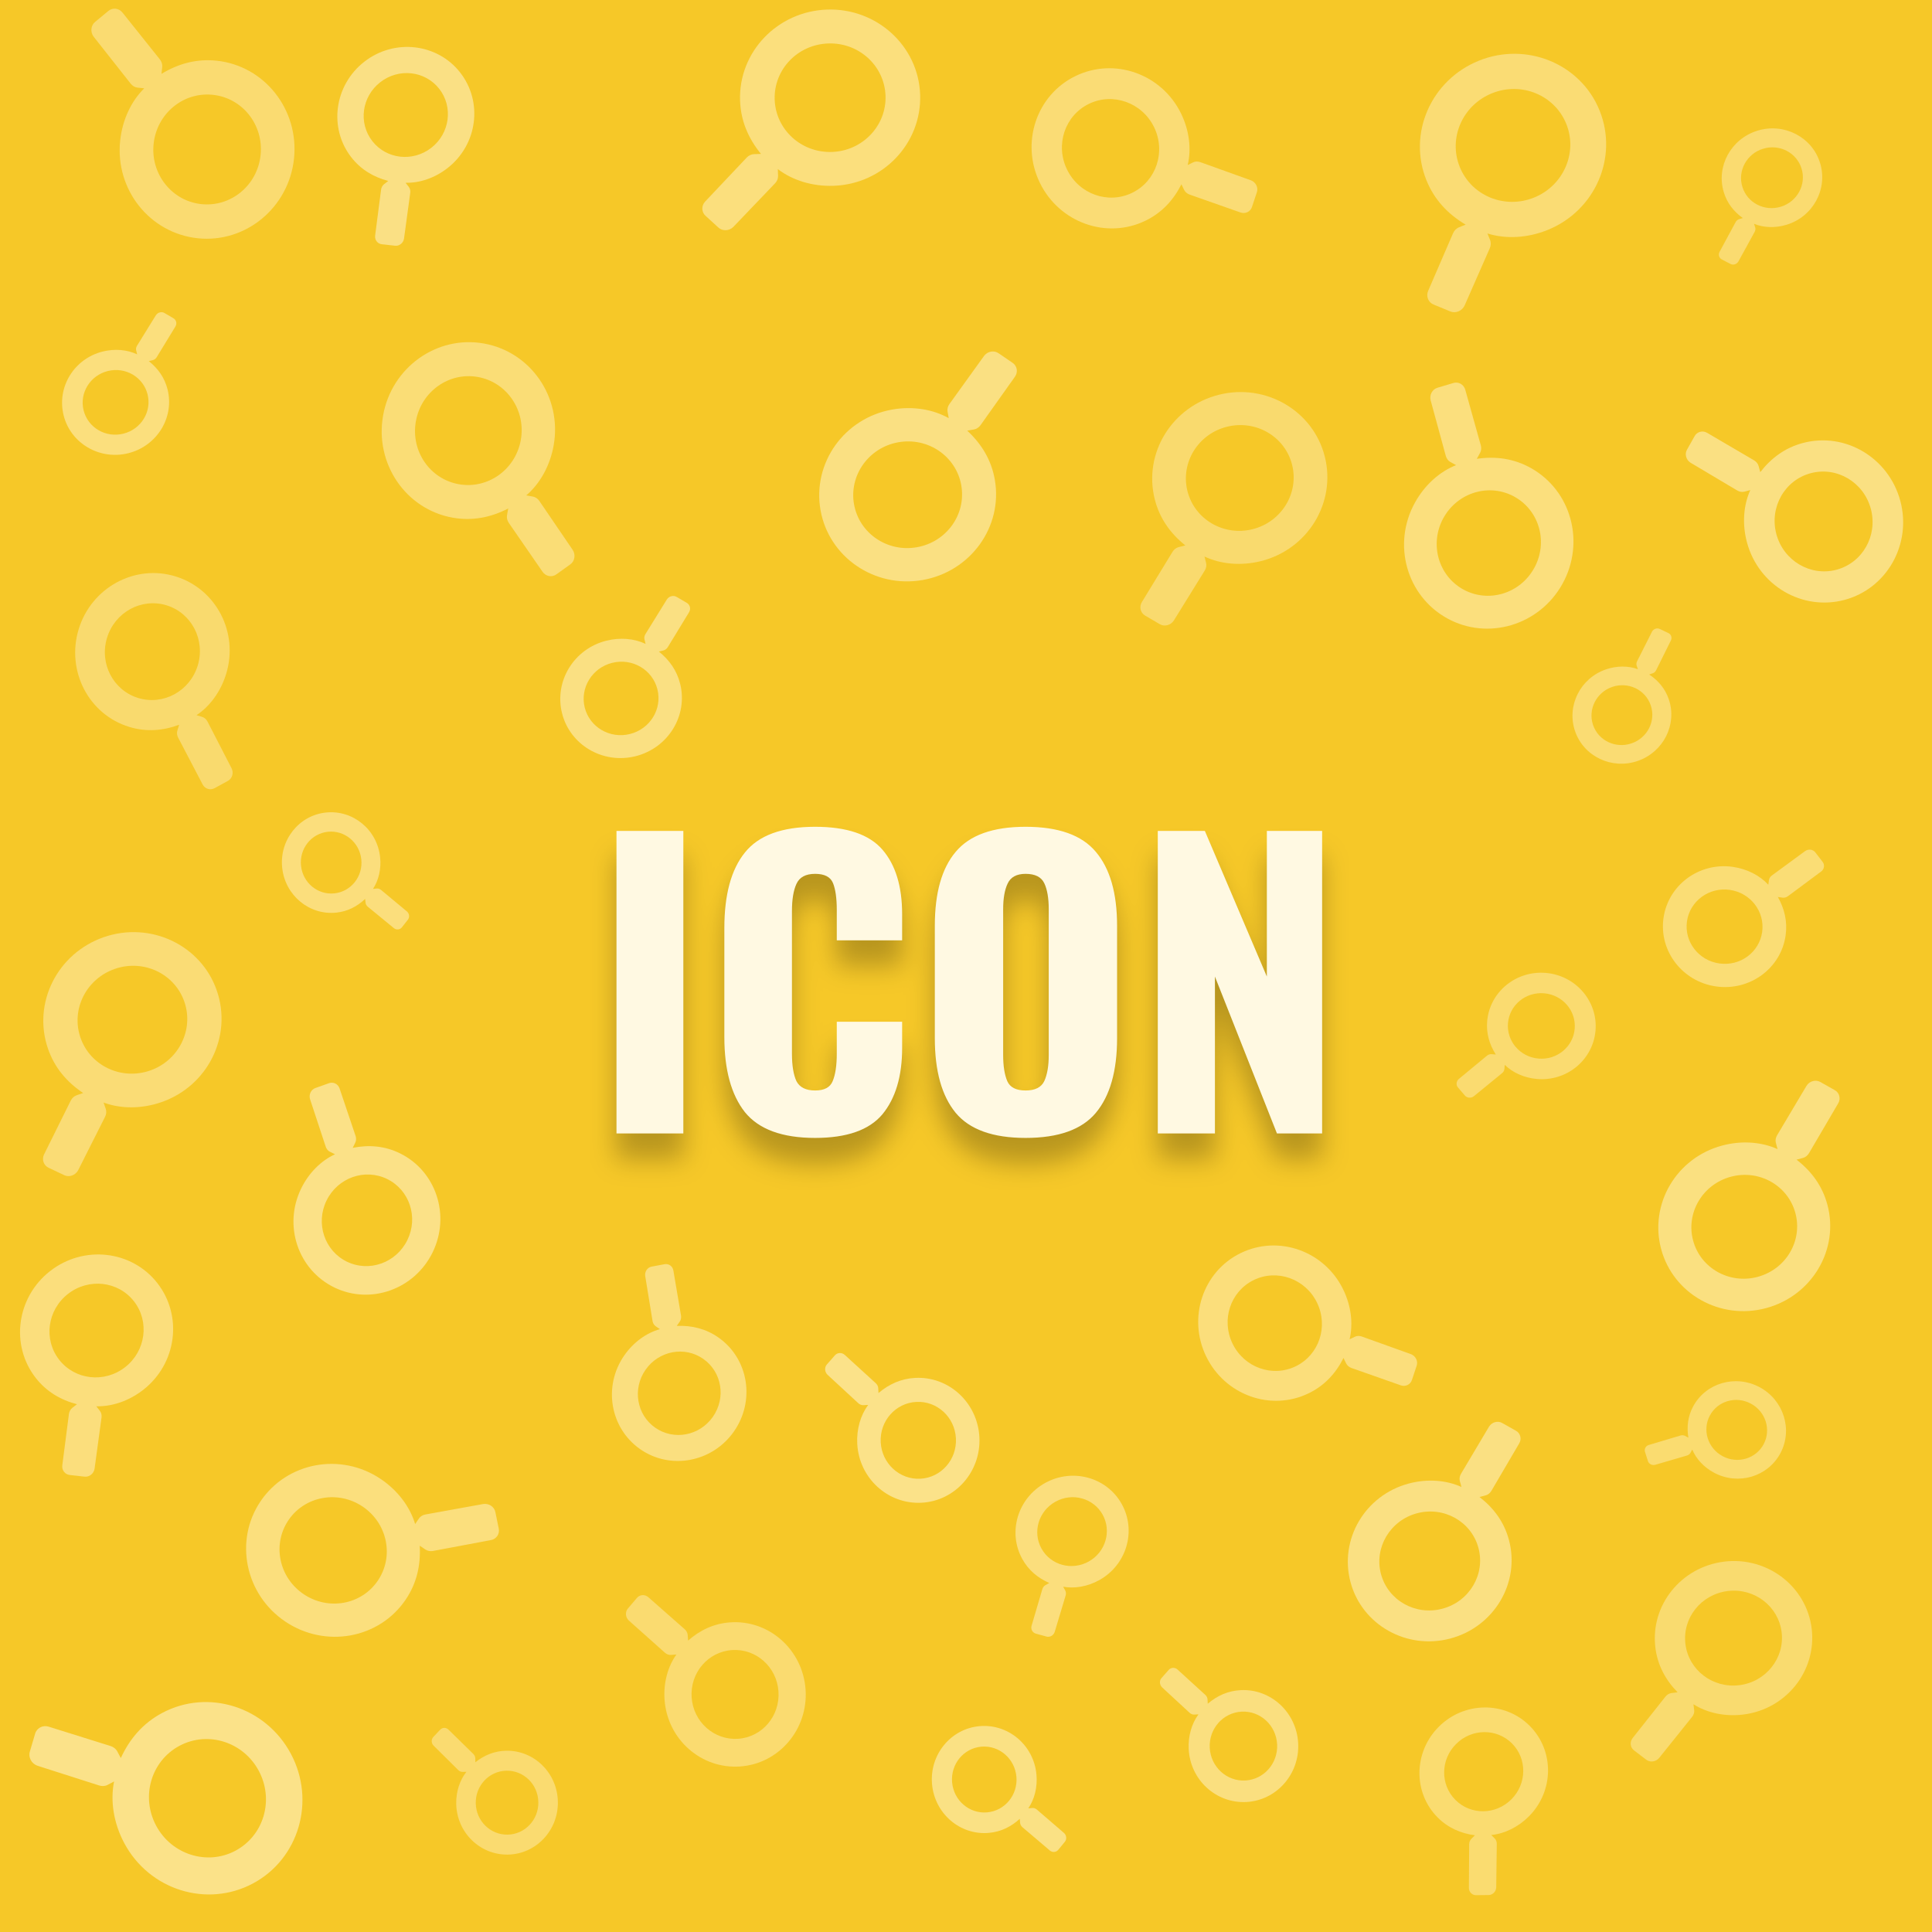
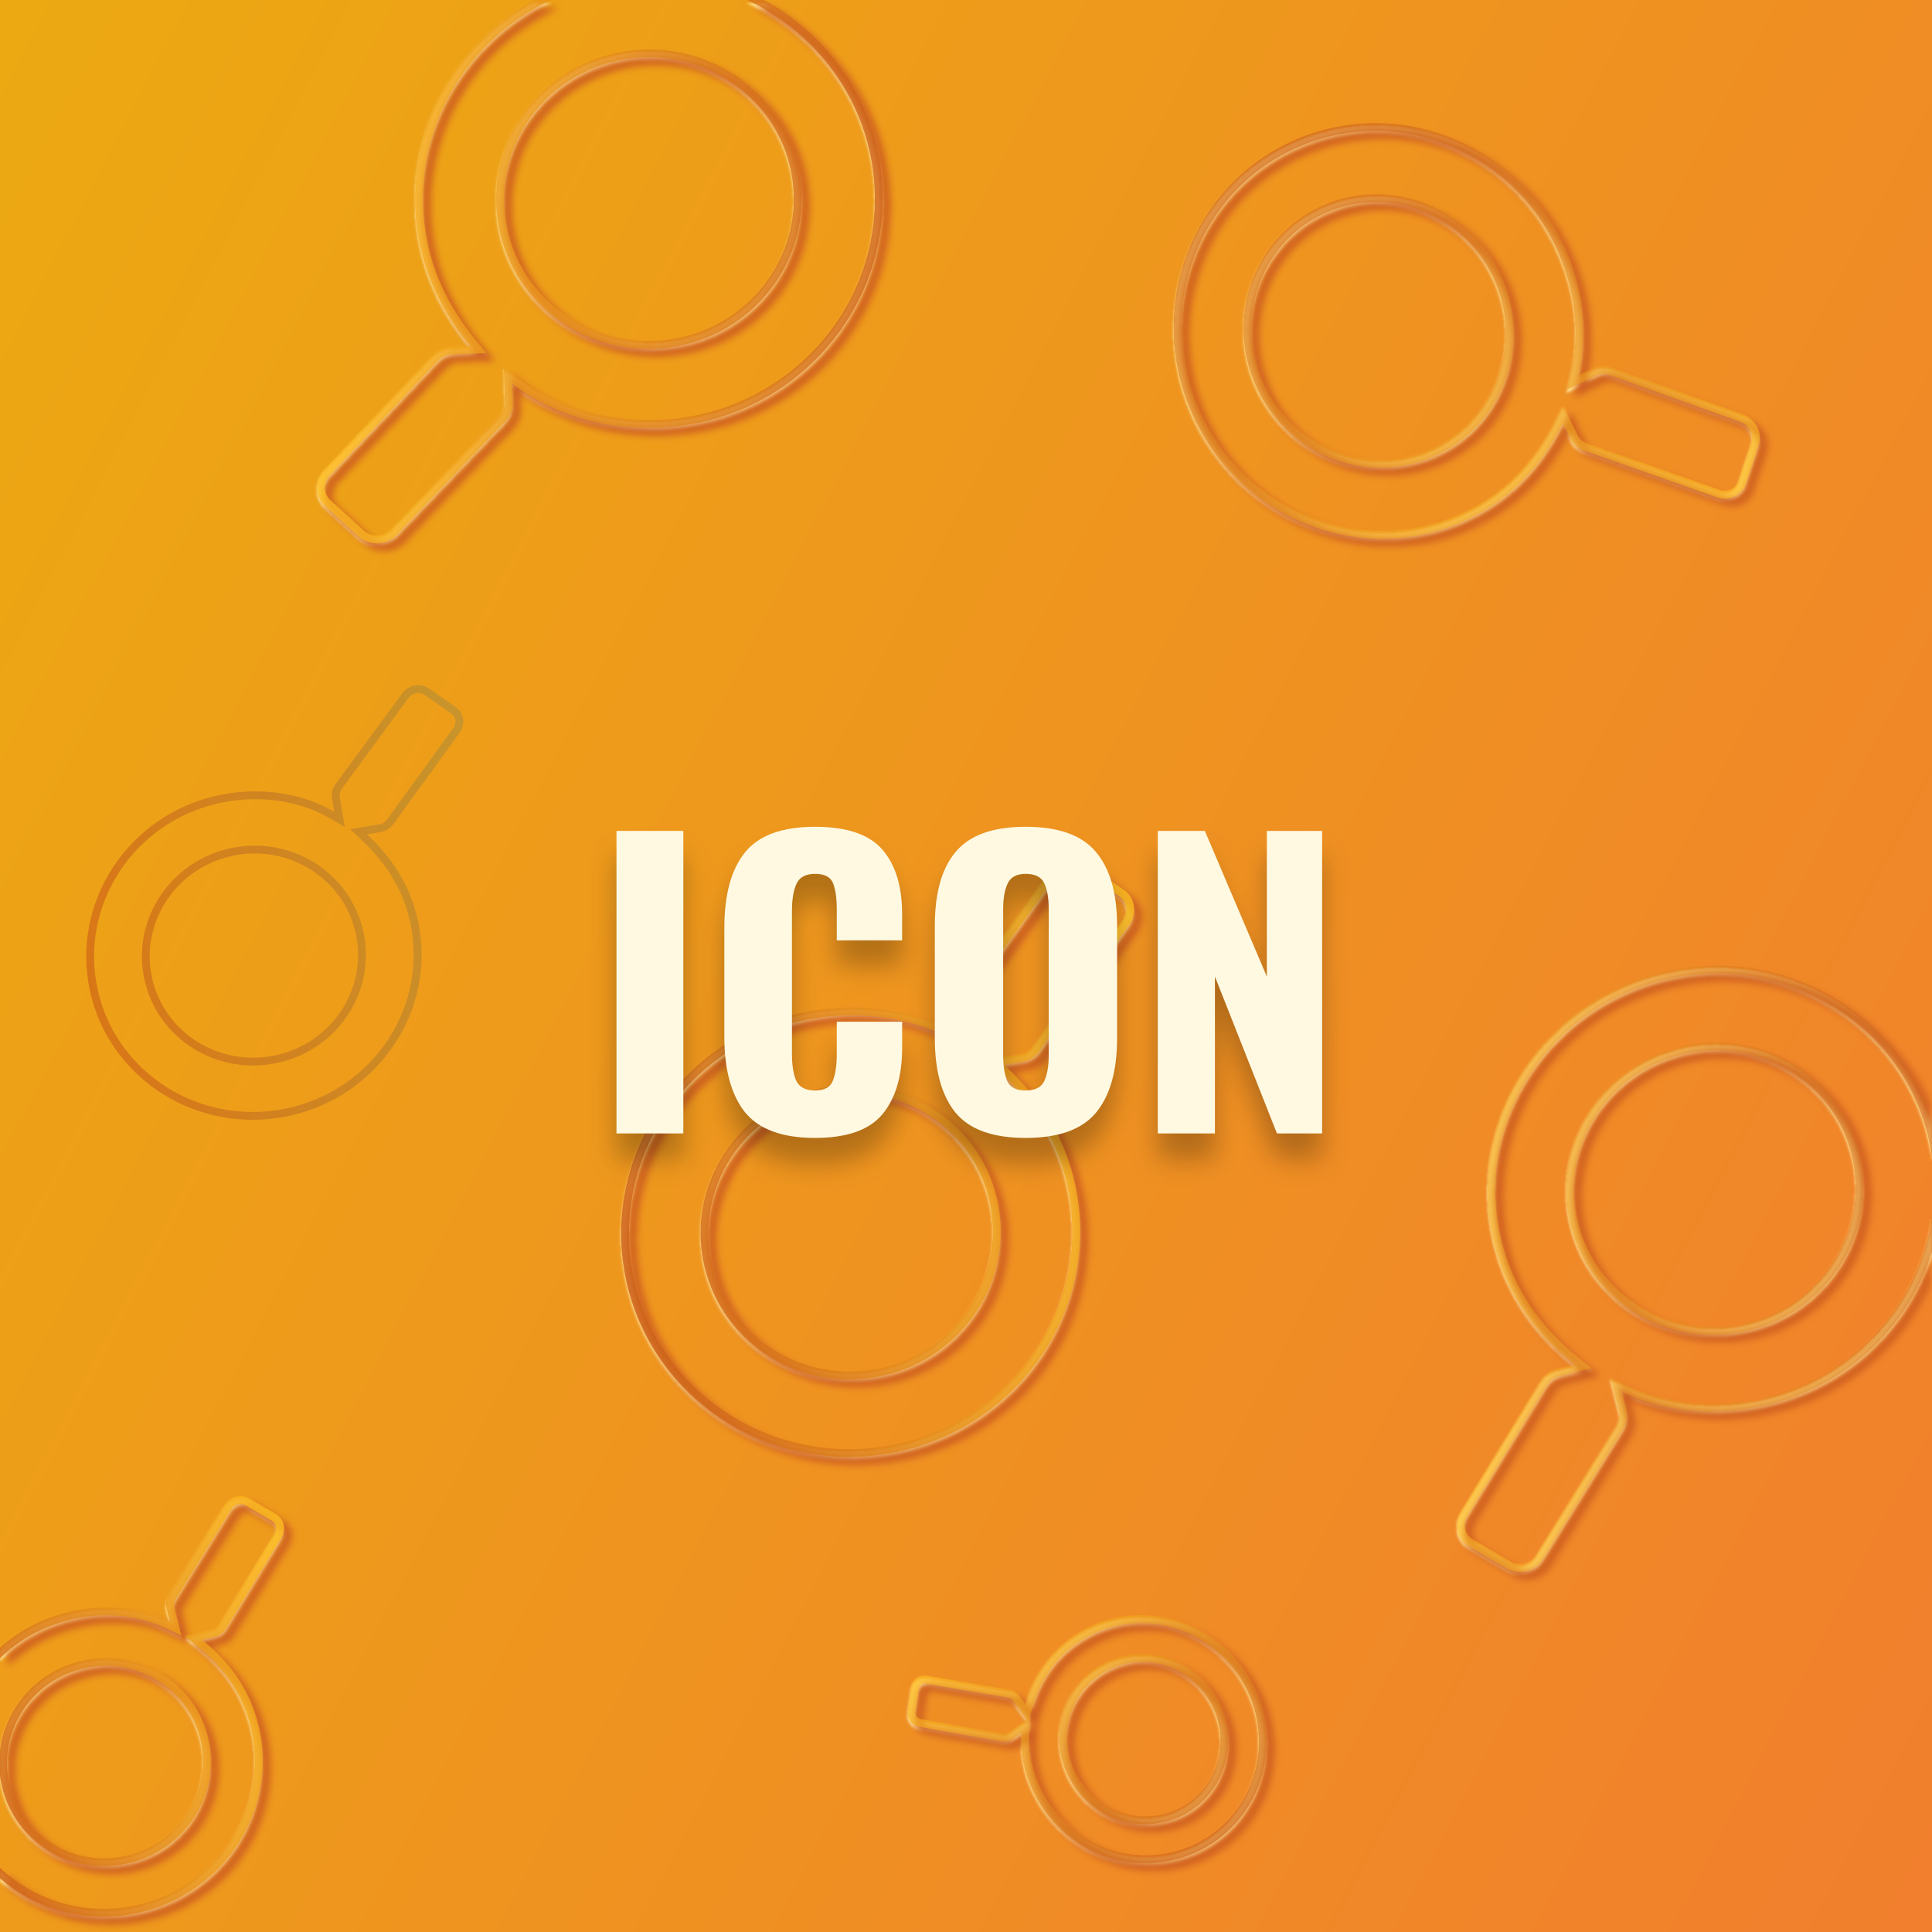
<svg xmlns="http://www.w3.org/2000/svg" width="300" height="300" viewBox="0 0 300 300" fill="none">
  <g clip-path="url(#clip0)">
-     <rect width="300" height="300" fill="#F6C828" />
-     <g filter="url(#filter0_d)">
-       <path d="M95.727 129.02H106.108V176H95.727V129.02ZM126.57 176.696C121.466 176.696 117.831 175.362 115.666 172.694C113.539 169.987 112.476 166.101 112.476 161.036V144.1C112.476 138.919 113.539 135.013 115.666 132.384C117.792 129.716 121.427 128.382 126.57 128.382C131.48 128.382 134.96 129.561 137.01 131.92C139.059 134.279 140.084 137.623 140.084 141.954V146.014H129.934V141.316C129.934 139.499 129.74 138.107 129.354 137.14C128.967 136.173 128.039 135.69 126.57 135.69C125.1 135.69 124.134 136.212 123.67 137.256C123.206 138.261 122.974 139.673 122.974 141.49V163.588C122.974 165.444 123.206 166.875 123.67 167.88C124.172 168.847 125.139 169.33 126.57 169.33C128 169.33 128.909 168.847 129.296 167.88C129.721 166.875 129.934 165.444 129.934 163.588V158.658H140.084V162.718C140.084 167.126 139.059 170.567 137.01 173.042C134.96 175.478 131.48 176.696 126.57 176.696ZM159.251 176.696C154.186 176.696 150.571 175.401 148.405 172.81C146.24 170.181 145.157 166.314 145.157 161.21V143.752C145.157 138.648 146.24 134.82 148.405 132.268C150.571 129.677 154.186 128.382 159.251 128.382C164.355 128.382 167.99 129.677 170.155 132.268C172.359 134.859 173.461 138.687 173.461 143.752V161.21C173.461 166.314 172.359 170.181 170.155 172.81C167.99 175.401 164.355 176.696 159.251 176.696ZM159.251 169.33C160.721 169.33 161.687 168.847 162.151 167.88C162.615 166.875 162.847 165.521 162.847 163.82V141.2C162.847 139.46 162.615 138.107 162.151 137.14C161.687 136.173 160.721 135.69 159.251 135.69C157.859 135.69 156.931 136.193 156.467 137.198C156.003 138.165 155.771 139.499 155.771 141.2V163.82C155.771 165.521 155.984 166.875 156.409 167.88C156.835 168.847 157.782 169.33 159.251 169.33ZM179.78 129.02H187.088L196.716 151.64V129.02H205.3V176H198.282L188.654 151.64V176H179.78V129.02Z" fill="#FFF9E2" />
-     </g>
-     <g opacity="0.75">
-       <path d="M33.635 9.425C30.517 9.098 27.689 9.884 25.077 11.469L25.189 10.398C25.233 9.986 25.088 9.555 24.824 9.221L19.012 1.946C18.46 1.25 17.465 1.145 16.808 1.715L14.783 3.39C14.102 3.929 13.992 4.973 14.541 5.697L20.297 12.994C20.56 13.327 20.943 13.562 21.347 13.604L22.395 13.714C20.363 15.722 18.997 18.633 18.659 21.846C17.86 29.454 23.264 36.214 30.71 36.997C38.156 37.779 44.853 32.236 45.653 24.628C46.452 17.02 41.081 10.208 33.635 9.425ZM31.267 31.696C26.697 31.216 23.359 27.033 23.853 22.337C24.347 17.64 28.454 14.24 33.051 14.723C37.647 15.206 40.959 19.386 40.465 24.083C39.971 28.779 35.864 32.179 31.267 31.696Z" fill="#FBE28A" />
-     </g>
-     <g opacity="0.93">
-       <path d="M54.559 24.436C56.051 26.345 58.005 27.495 60.289 28.096L59.633 28.608C59.381 28.805 59.219 29.117 59.175 29.443L58.251 36.579C58.16 37.26 58.636 37.868 59.306 37.928L61.323 38.154C61.989 38.244 62.628 37.744 62.736 37.05L63.703 29.934C63.746 29.609 63.671 29.27 63.478 29.023L62.977 28.381C65.183 28.433 67.534 27.63 69.502 26.093C74.16 22.453 75.017 15.821 71.455 11.262C67.893 6.703 61.217 5.956 56.559 9.595C51.901 13.234 50.997 19.877 54.559 24.436ZM68.209 13.797C70.395 16.595 69.862 20.696 66.987 22.942C64.111 25.189 60.016 24.731 57.817 21.917C55.619 19.102 56.165 15.018 59.04 12.771C61.916 10.525 66.011 10.983 68.209 13.797Z" fill="#FBE28A" />
-     </g>
-     <g opacity="0.87">
-       <path d="M114.917 15.632C115.028 18.794 116.21 21.509 118.161 23.897L117.075 23.935C116.658 23.95 116.246 24.155 115.951 24.465L109.497 31.295C108.878 31.944 108.914 32.953 109.575 33.53L111.534 35.318C112.168 35.923 113.226 35.886 113.873 35.236L120.356 28.46C120.652 28.149 120.833 27.734 120.819 27.325L120.781 26.262C123.073 28.01 126.174 28.966 129.432 28.852C137.147 28.583 143.143 22.233 142.879 14.683C142.616 7.133 136.135 1.219 128.421 1.488C120.706 1.758 114.654 8.082 114.917 15.632ZM137.504 14.871C137.666 19.505 133.955 23.427 129.193 23.594C124.43 23.76 120.456 20.133 120.293 15.472C120.13 10.811 123.842 6.915 128.605 6.749C133.367 6.583 137.341 10.21 137.504 14.871Z" fill="#FBE28A" />
-     </g>
-     <g opacity="0.78">
-       <path d="M177.892 34.258C180.429 33.021 182.212 31.073 183.45 28.616L183.874 29.487C184.038 29.822 184.354 30.083 184.715 30.211L192.621 32.992C193.374 33.261 194.183 32.866 194.413 32.117L195.159 29.873C195.422 29.137 195.008 28.288 194.244 27.997L186.371 25.173C186.011 25.044 185.606 25.048 185.278 25.208L184.426 25.624C185.019 23.122 184.673 20.249 183.398 17.635C180.38 11.447 173.032 8.865 166.975 11.819C160.919 14.773 158.451 22.198 161.469 28.386C164.487 34.574 171.836 37.212 177.892 34.258ZM169.078 16.13C172.795 14.318 177.338 15.918 179.201 19.738C181.064 23.558 179.55 28.112 175.811 29.936C172.073 31.759 167.552 30.148 165.689 26.328C163.826 22.508 165.34 17.954 169.078 16.13Z" fill="#FBE28A" />
-     </g>
-     <g opacity="0.77">
-       <path d="M221.493 27.984C222.721 31.023 224.834 33.248 227.58 34.881L226.537 35.303C226.135 35.465 225.808 35.81 225.63 36.218L221.767 45.154C221.394 46.005 221.786 46.974 222.635 47.302L225.175 48.348C226.007 48.713 227.024 48.302 227.423 47.439L231.334 38.545C231.512 38.138 231.541 37.669 231.382 37.276L230.969 36.255C233.82 37.145 237.177 36.977 240.309 35.711C247.724 32.716 251.312 24.409 248.38 17.152C245.448 9.895 237.043 6.433 229.628 9.429C222.213 12.425 218.561 20.727 221.493 27.984ZM243.213 19.239C245.013 23.693 242.79 28.827 238.213 30.677C233.635 32.526 228.48 30.403 226.67 25.923C224.86 21.443 227.094 16.335 231.671 14.486C236.248 12.636 241.403 14.759 243.213 19.239Z" fill="#FBE28A" />
-     </g>
-     <g opacity="0.73">
-       <path d="M267.674 29.868C268.19 31.558 269.221 32.852 270.619 33.858L270.038 34.035C269.815 34.104 269.623 34.274 269.508 34.484L267.014 39.102C266.774 39.542 266.938 40.081 267.379 40.297L268.694 40.978C269.124 41.213 269.689 41.04 269.944 40.595L272.463 36.002C272.577 35.792 272.615 35.542 272.548 35.323L272.374 34.755C273.863 35.367 275.674 35.434 277.416 34.902C281.539 33.641 283.856 29.349 282.623 25.313C281.389 21.278 277.038 19.024 272.914 20.285C268.791 21.545 266.44 25.832 267.674 29.868ZM279.75 26.192C280.507 28.668 279.072 31.321 276.527 32.099C273.981 32.878 271.312 31.495 270.551 29.004C269.789 26.513 271.229 23.874 273.774 23.096C276.319 22.318 278.988 23.7 279.75 26.192Z" fill="#FBE28A" />
-     </g>
-     <g opacity="0.71">
-       <path d="M20.066 112.872C22.709 113.68 25.289 113.476 27.818 112.543L27.54 113.451C27.433 113.8 27.486 114.199 27.658 114.531L31.465 121.807C31.826 122.503 32.669 122.761 33.334 122.378L35.368 121.268C36.049 120.916 36.32 120.031 35.966 119.312L32.212 112.028C32.04 111.695 31.748 111.427 31.406 111.323L30.517 111.051C32.614 109.655 34.286 107.365 35.119 104.64C37.091 98.189 33.55 91.428 27.237 89.498C20.923 87.568 14.193 91.24 12.221 97.691C10.249 104.141 13.752 110.942 20.066 112.872ZM25.863 93.993C29.737 95.177 31.923 99.36 30.705 103.342C29.488 107.324 25.36 109.576 21.462 108.385C17.565 107.193 15.402 103.018 16.62 99.035C17.837 95.053 21.965 92.801 25.863 93.993Z" fill="#FBE28A" />
-     </g>
-     <g opacity="0.87">
-       <path d="M26.022 60.48C25.567 58.655 24.544 57.222 23.113 56.075L23.741 55.918C23.982 55.858 24.195 55.688 24.329 55.471L27.238 50.701C27.518 50.247 27.373 49.665 26.916 49.411L25.556 48.613C25.113 48.34 24.502 48.492 24.206 48.95L21.273 53.692C21.139 53.91 21.086 54.174 21.144 54.41L21.297 55.023C19.748 54.29 17.827 54.117 15.946 54.586C11.492 55.696 8.79 60.131 9.877 64.489C10.963 68.848 15.464 71.486 19.917 70.376C24.37 69.266 27.109 64.839 26.022 60.48ZM12.98 63.716C12.313 61.041 13.986 58.3 16.735 57.615C19.484 56.929 22.244 58.548 22.915 61.238C23.586 63.929 21.909 66.654 19.16 67.339C16.411 68.025 13.65 66.406 12.98 63.716Z" fill="#FBE28A" />
+     <path d="M438.943 -7.275H-101.854V305.563H438.943V-7.275Z" fill="url(#paint0_linear)" />
+     <g filter="url(#filter0_dd)">
+       <g opacity="0.87">
+         <path opacity="0.87" d="M72.847 54.324L74.267 54.274L73.368 53.174C68.372 47.061 65.366 40.142 65.086 32.091C64.413 12.852 79.842 -3.292 99.539 -3.98C119.237 -4.668 135.757 10.43 136.43 29.671C137.101 48.916 121.815 65.121 102.122 65.808C93.792 66.099 85.888 63.653 80.066 59.212L78.883 58.309L78.934 59.796L79.032 62.562C79.061 63.407 78.683 64.311 78.023 65.004C78.023 65.004 78.023 65.004 78.023 65.005L61.16 82.629C59.728 84.065 57.416 84.114 56.064 82.824L56.059 82.818L56.052 82.813L50.957 78.163L50.951 78.157L50.945 78.152C49.537 76.924 49.446 74.764 50.789 73.354V73.353L50.791 73.352L67.58 55.584C67.58 55.584 67.58 55.584 67.58 55.584C68.24 54.891 69.142 54.453 70.021 54.422L72.847 54.324ZM101.548 53.534C114.315 53.088 124.288 42.568 123.852 30.11C123.415 17.58 112.734 7.853 99.969 8.299C87.203 8.744 77.226 19.193 77.665 31.723C78.102 44.253 88.783 53.98 101.548 53.534Z" stroke="url(#paint1_linear)" stroke-width="1.215" />
+       </g>
+       <g opacity="0.78">
+         <path opacity="0.78" d="M243.323 65.59L242.699 64.313L242.06 65.582C238.898 71.856 234.362 76.803 227.921 79.944C212.528 87.451 193.823 80.756 186.134 64.991C178.446 49.229 184.74 30.337 200.135 22.829C215.533 15.319 234.236 21.878 241.923 37.637C245.175 44.305 246.047 51.614 244.543 57.95L244.2 59.398L245.538 58.746L247.756 57.664C248.412 57.344 249.264 57.322 250.053 57.603C250.053 57.603 250.053 57.603 250.053 57.603L270.53 64.948C272.182 65.581 273.037 67.406 272.491 68.933L272.489 68.94L272.486 68.948L270.546 74.787L270.544 74.794L270.542 74.801C270.065 76.351 268.383 77.189 266.786 76.62L266.785 76.62L266.784 76.619L246.217 69.385C246.217 69.385 246.216 69.385 246.216 69.385C245.428 69.103 244.761 68.54 244.427 67.856L243.323 65.59ZM232.267 42.491C227.255 32.214 215.02 27.887 204.989 32.78C194.899 37.701 190.835 49.979 195.846 60.254C200.858 70.53 213.036 74.886 223.125 69.965C233.215 65.044 237.278 52.766 232.267 42.491Z" stroke="url(#paint2_linear)" stroke-width="1.215" />
+       </g>
+       <g opacity="0.8">
+         <path opacity="0.8" d="M158.611 264.807L159.442 265.959L159.855 264.599C161.066 260.617 163.209 257.283 166.637 254.807C174.834 248.887 186.403 250.891 192.475 259.301C198.547 267.709 196.783 279.342 188.582 285.264C180.381 291.187 168.828 289.261 162.758 280.856C160.188 277.296 158.946 273.127 159.181 269.3L159.273 267.814L158.065 268.686L156.865 269.553C156.581 269.758 156.159 269.849 155.727 269.775C155.727 269.775 155.727 269.775 155.726 269.775L142.875 267.532C141.973 267.353 141.394 266.499 141.533 265.702L141.534 265.694L141.535 265.686L142.084 262.037L142.085 262.029L142.086 262.021C142.188 261.222 142.941 260.658 143.791 260.804H143.793H143.794L156.692 262.972C156.692 262.973 156.692 262.973 156.692 262.973C157.123 263.047 157.507 263.277 157.724 263.58L158.611 264.807ZM167.511 277.328C171.615 283.01 179.465 284.35 185.024 280.337C190.615 276.299 191.78 268.447 187.676 262.766C183.573 257.085 175.755 255.72 170.164 259.758C164.573 263.795 163.408 271.646 167.511 277.328Z" stroke="url(#paint3_linear)" stroke-width="1.215" />
+       </g>
+       <g opacity="0.91">
+         <path opacity="0.91" d="M156.022 164.737L154.623 164.984L155.667 165.948C161.357 171.208 165.225 177.523 166.597 185.31C169.879 203.92 157.088 221.721 138.033 225.081C118.98 228.44 100.858 216.021 97.577 197.409C94.294 178.795 106.94 160.953 125.988 157.594C134.047 156.174 142.064 157.473 148.329 160.994L149.628 161.724L149.369 160.257L148.897 157.581C148.753 156.767 148.995 155.84 149.542 155.078L163.526 135.641C163.528 135.638 163.529 135.637 163.53 135.635C164.723 134.048 166.957 133.687 168.441 134.752L168.448 134.757L168.455 134.761L174.045 138.586L174.051 138.592L174.058 138.596C175.589 139.593 175.972 141.673 174.862 143.221V143.223L174.861 143.224L160.964 162.796C160.962 162.796 160.962 162.796 160.962 162.797C160.417 163.558 159.603 164.105 158.756 164.254L156.022 164.737ZM128.219 169.427C115.86 171.607 107.595 183.207 109.721 195.268C111.861 207.401 123.583 215.403 135.943 213.225C148.301 211.045 156.58 199.515 154.441 187.384C152.301 175.251 140.579 167.248 128.219 169.427Z" stroke="url(#paint4_linear)" stroke-width="1.215" />
+       </g>
+       <g opacity="0.71">
+         <path opacity="0.71" d="M244.447 212.49L245.826 212.146L244.717 211.257C238.73 206.453 234.471 200.479 232.575 192.878C228.047 174.714 239.457 156.239 258.056 151.602C276.653 146.966 295.419 157.986 299.949 176.151C304.478 194.321 293.215 212.825 274.622 217.462C266.757 219.422 258.744 218.693 252.31 215.645L250.964 215.009L251.325 216.453L251.976 219.065C252.174 219.858 251.998 220.789 251.512 221.579V221.58L239.029 241.764C237.961 243.412 235.783 243.922 234.245 242.974L234.239 242.97L234.232 242.966L228.441 239.571L228.434 239.567L228.428 239.563C226.849 238.685 226.328 236.66 227.316 235.055V235.054L227.317 235.052L239.701 214.747C239.701 214.746 239.702 214.746 239.702 214.745C240.188 213.956 240.953 213.362 241.777 213.156L244.447 212.49ZM271.602 205.933C283.672 202.924 291.042 190.884 288.104 179.105C285.151 167.258 273.007 160.155 260.938 163.164C248.87 166.173 241.482 178.146 244.436 189.992C247.39 201.839 259.534 208.942 271.602 205.933Z" stroke="url(#paint5_linear)" stroke-width="1.215" />
+       </g>
+       <g opacity="0.91">
+         <path opacity="0.91" d="M31.409 254.002L30.03 254.346L31.139 255.235C35.266 258.546 38.193 262.657 39.495 267.883C42.611 280.376 34.764 293.092 21.958 296.285C9.155 299.478 -3.757 291.889 -6.873 279.393C-9.989 266.895 -2.242 254.158 10.558 250.967C15.977 249.617 21.489 250.12 25.909 252.214L27.254 252.851L26.894 251.407L26.441 249.592C26.32 249.107 26.425 248.519 26.737 248.012C26.737 248.012 26.738 248.011 26.738 248.011L35.404 233.997C36.087 232.944 37.472 232.633 38.433 233.224L38.44 233.228L38.446 233.232L42.467 235.59L42.474 235.594L42.48 235.598C43.466 236.146 43.799 237.414 43.175 238.427L43.174 238.429L43.173 238.43L34.574 252.531C34.261 253.038 33.773 253.412 33.263 253.54L31.409 254.002ZM12.551 258.556C4.058 260.673 -1.135 269.148 0.934 277.447C3.015 285.794 11.568 290.791 20.06 288.674C28.552 286.556 33.758 278.129 31.677 269.782C29.596 261.435 21.043 256.438 12.551 258.556Z" stroke="url(#paint6_linear)" stroke-width="1.215" />
+       </g>
    </g>
    <g opacity="0.8">
-       <path d="M70.313 80.387C73.373 80.926 76.222 80.345 78.914 78.958L78.728 80.009C78.657 80.413 78.771 80.85 79.008 81.197L84.251 88.791C84.748 89.517 85.724 89.689 86.414 89.172L88.53 87.656C89.242 87.17 89.422 86.146 88.93 85.392L83.745 77.781C83.507 77.434 83.144 77.175 82.749 77.105L81.72 76.924C83.867 75.08 85.419 72.297 85.975 69.144C87.291 61.679 82.416 54.623 75.11 53.335C67.804 52.046 60.8 57.063 59.484 64.528C58.168 71.993 63.007 79.098 70.313 80.387ZM74.193 58.536C78.677 59.326 81.687 63.692 80.875 68.3C80.062 72.908 75.767 75.985 71.256 75.19C66.746 74.395 63.762 70.034 64.575 65.426C65.387 60.818 69.683 57.74 74.193 58.536Z" fill="#FBE28A" />
+       <path opacity="0.8" d="M57.086 128.922L55.685 129.154L56.719 130.129C60.818 133.992 63.578 138.602 64.52 144.258C66.771 157.783 57.368 170.615 43.509 172.923C29.652 175.229 16.588 166.086 14.336 152.56C12.084 139.029 21.383 126.168 35.237 123.861C41.1 122.885 46.909 123.887 51.425 126.481L52.715 127.223L52.471 125.754L52.143 123.794C52.055 123.256 52.22 122.632 52.599 122.111L62.963 107.993C63.79 106.918 65.309 106.697 66.298 107.421L66.305 107.427L66.311 107.431L70.372 110.268L70.379 110.272L70.385 110.276C71.404 110.955 71.655 112.355 70.892 113.396V113.397L70.891 113.398L60.592 127.613C60.591 127.613 60.591 127.613 60.591 127.613C60.212 128.132 59.654 128.494 59.09 128.588L57.086 128.922ZM36.723 132.157C27.569 133.68 21.371 142.2 22.859 151.141C24.357 160.134 32.973 166.135 42.126 164.61C51.277 163.087 57.486 154.62 55.989 145.626C54.492 136.633 45.876 130.632 36.723 132.157Z" stroke="url(#paint7_linear)" stroke-width="1.215" />
    </g>
-     <g opacity="0.91">
-       <path d="M154.471 74.465C153.932 71.406 152.411 68.927 150.187 66.871L151.238 66.686C151.642 66.615 152.014 66.359 152.259 66.017L157.601 58.493C158.114 57.777 157.942 56.801 157.22 56.331L155.071 54.86C154.371 54.358 153.347 54.539 152.808 55.259L147.429 62.734C147.184 63.077 147.065 63.506 147.135 63.901L147.316 64.93C144.848 63.543 141.703 63.037 138.55 63.593C131.085 64.909 126.122 71.903 127.41 79.21C128.698 86.516 135.808 91.381 143.273 90.064C150.738 88.748 155.759 81.771 154.471 74.465ZM132.611 78.292C131.82 73.809 134.893 69.487 139.501 68.674C144.109 67.862 148.47 70.846 149.265 75.356C150.061 79.866 146.984 84.162 142.375 84.974C137.767 85.787 133.406 82.803 132.611 78.292Z" fill="#FBE28A" />
-     </g>
-     <g opacity="0.71">
-       <path d="M179.3 77.486C180.045 80.472 181.719 82.817 184.06 84.695L183.034 84.951C182.639 85.049 182.289 85.328 182.07 85.683L177.31 93.489C176.853 94.232 177.09 95.184 177.837 95.6L180.062 96.905C180.788 97.353 181.788 97.103 182.272 96.354L187.071 88.593C187.29 88.238 187.378 87.806 187.282 87.42L187.031 86.415C189.566 87.616 192.71 87.898 195.788 87.131C203.076 85.314 207.498 78.058 205.72 70.926C203.942 63.793 196.578 59.476 189.29 61.293C182.003 63.11 177.522 70.353 179.3 77.486ZM200.642 72.192C201.734 76.569 198.996 81.053 194.497 82.175C189.998 83.296 185.482 80.648 184.384 76.245C183.286 71.842 186.031 67.384 190.529 66.262C195.028 65.141 199.545 67.789 200.642 72.192Z" fill="#FBE28A" />
-     </g>
-     <g opacity="0.92">
-       <path d="M279.929 68.794C277.176 69.531 275.032 71.12 273.332 73.317L273.078 72.371C272.981 72.007 272.717 71.688 272.384 71.491L265.081 67.21C264.386 66.799 263.508 67.034 263.135 67.732L261.963 69.813C261.56 70.493 261.807 71.414 262.509 71.85L269.771 76.168C270.104 76.365 270.505 76.439 270.861 76.344L271.787 76.096C270.716 78.462 270.506 81.377 271.266 84.214C273.066 90.932 279.855 94.908 286.429 93.147C293.003 91.385 296.881 84.498 295.081 77.781C293.282 71.064 286.503 67.032 279.929 68.794ZM285.175 88.467C281.14 89.548 276.944 87.085 275.833 82.939C274.722 78.792 277.101 74.568 281.159 73.48C285.218 72.393 289.39 74.862 290.501 79.008C291.612 83.155 289.233 87.379 285.175 88.467Z" fill="#FBE28A" />
-     </g>
-     <g opacity="0.78">
-       <path d="M7.447 162.83C8.468 165.794 10.375 168.025 12.916 169.723L11.898 170.073C11.506 170.208 11.176 170.522 10.986 170.902L6.848 179.244C6.45 180.039 6.776 180.984 7.57 181.34L9.944 182.466C10.721 182.856 11.713 182.514 12.137 181.711L16.318 173.411C16.509 173.031 16.559 172.584 16.427 172.201L16.084 171.204C18.763 172.197 21.978 172.205 25.033 171.153C32.266 168.663 36.109 160.908 33.671 153.829C31.234 146.75 23.379 143.023 16.146 145.513C8.913 148.004 5.009 155.751 7.447 162.83ZM28.632 155.564C30.128 159.909 27.747 164.701 23.282 166.239C18.817 167.776 14 165.49 12.495 161.12C10.991 156.75 13.38 151.983 17.845 150.446C22.309 148.908 27.127 151.194 28.632 155.564Z" fill="#FBE28A" />
-     </g>
-     <g opacity="0.86">
-       <path d="M52.224 141.711C53.981 141.526 55.448 140.762 56.703 139.581L56.766 140.185C56.791 140.417 56.921 140.638 57.105 140.791L61.163 144.121C61.548 144.44 62.109 144.381 62.405 143.99L63.324 142.829C63.637 142.452 63.575 141.864 63.188 141.529L59.16 138.181C58.975 138.028 58.736 137.943 58.509 137.967L57.918 138.029C58.803 136.684 59.215 134.919 59.025 133.108C58.574 128.82 54.802 125.727 50.606 126.168C46.409 126.609 43.366 130.45 43.817 134.738C44.267 139.026 48.027 142.152 52.224 141.711ZM50.92 129.155C53.495 128.885 55.826 130.799 56.104 133.446C56.382 136.094 54.516 138.449 51.925 138.722C49.334 138.994 47.019 137.078 46.741 134.431C46.463 131.783 48.329 129.428 50.92 129.155Z" fill="#FBE28A" />
-     </g>
-     <g opacity="0.91">
-       <path d="M105.616 106.182C105.099 104.108 103.936 102.48 102.311 101.176L103.023 100.998C103.297 100.93 103.54 100.736 103.692 100.49L106.998 95.069C107.315 94.553 107.15 93.892 106.632 93.603L105.087 92.697C104.582 92.386 103.888 92.559 103.552 93.079L100.219 98.469C100.067 98.715 100.006 99.016 100.073 99.284L100.247 99.981C98.487 99.147 96.303 98.951 94.166 99.484C89.105 100.746 86.034 105.785 87.269 110.738C88.504 115.691 93.618 118.689 98.678 117.427C103.739 116.166 106.851 111.135 105.616 106.182ZM90.795 109.859C90.037 106.819 91.939 103.705 95.062 102.926C98.187 102.147 101.323 103.986 102.085 107.044C102.848 110.101 100.942 113.197 97.818 113.976C94.694 114.755 91.557 112.916 90.795 109.859Z" fill="#FBE28A" />
-     </g>
-     <g opacity="0.85">
-       <path d="M203.229 216.341C205.688 215.141 207.418 213.252 208.618 210.87L209.03 211.715C209.188 212.04 209.495 212.292 209.845 212.417L217.511 215.113C218.241 215.374 219.026 214.991 219.249 214.265L219.973 212.089C220.228 211.375 219.826 210.552 219.085 210.27L211.451 207.531C211.101 207.406 210.709 207.41 210.391 207.565L209.564 207.968C210.14 205.543 209.804 202.756 208.568 200.222C205.642 194.222 198.515 191.718 192.643 194.582C186.77 197.446 184.377 204.647 187.304 210.647C190.23 216.647 197.356 219.205 203.229 216.341ZM194.682 198.763C198.286 197.005 202.691 198.557 204.498 202.261C206.304 205.965 204.836 210.382 201.211 212.15C197.586 213.918 193.202 212.356 191.395 208.651C189.589 204.947 191.057 200.531 194.682 198.763Z" fill="#FBE28A" />
-     </g>
-     <g opacity="0.79">
-       <path d="M277.272 145.244C277.573 143.099 277.099 141.128 276.067 139.285L276.804 139.389C277.087 139.429 277.389 139.339 277.625 139.165L282.789 135.327C283.283 134.963 283.379 134.279 283.002 133.811L281.894 132.373C281.538 131.889 280.82 131.788 280.307 132.15L275.129 135.948C274.893 136.122 274.722 136.381 274.683 136.658L274.581 137.379C273.244 135.928 271.267 134.915 269.056 134.604C263.823 133.868 259.025 137.437 258.305 142.559C257.585 147.682 261.251 152.44 266.485 153.175C271.719 153.911 276.552 150.366 277.272 145.244ZM261.951 143.072C262.393 139.928 265.362 137.724 268.593 138.178C271.823 138.632 274.072 141.551 273.628 144.713C273.183 147.875 270.217 150.061 266.986 149.606C263.756 149.152 261.507 146.234 261.951 143.072Z" fill="#FBE28A" />
-     </g>
-     <g opacity="0.76">
-       <path d="M259.121 108.559C258.555 106.915 257.497 105.678 256.088 104.736L256.653 104.542C256.87 104.467 257.053 104.293 257.158 104.082L259.453 99.456C259.673 99.016 259.493 98.491 259.053 98.294L257.736 97.669C257.305 97.453 256.755 97.643 256.52 98.088L254.201 102.691C254.096 102.902 254.068 103.149 254.141 103.362L254.331 103.915C252.846 103.364 251.063 103.36 249.368 103.943C245.358 105.324 243.227 109.624 244.578 113.55C245.93 117.476 250.286 119.542 254.297 118.161C258.308 116.78 260.472 112.484 259.121 108.559ZM247.373 112.588C246.543 110.179 247.863 107.521 250.339 106.668C252.815 105.816 255.487 107.083 256.321 109.507C257.156 111.93 255.831 114.574 253.355 115.426C250.879 116.279 248.207 115.011 247.373 112.588Z" fill="#FBE28A" />
-     </g>
-     <g opacity="0.86">
-       <path d="M5.546 213.958C7.213 216.091 9.398 217.376 11.95 218.048L11.217 218.621C10.935 218.841 10.754 219.19 10.705 219.554L9.673 227.529C9.571 228.29 10.103 228.971 10.851 229.038L13.106 229.29C13.85 229.39 14.564 228.832 14.685 228.056L15.765 220.103C15.814 219.739 15.73 219.361 15.514 219.085L14.954 218.367C17.42 218.425 20.048 217.527 22.247 215.809C27.453 211.742 28.41 204.329 24.43 199.234C20.449 194.139 12.987 193.304 7.781 197.371C2.575 201.438 1.565 208.862 5.546 213.958ZM20.802 202.068C23.245 205.195 22.649 209.778 19.436 212.289C16.222 214.8 11.645 214.287 9.188 211.142C6.73 207.997 7.341 203.432 10.554 200.921C13.768 198.41 18.345 198.922 20.802 202.068Z" fill="#FBE28A" />
-     </g>
-     <g opacity="0.96">
-       <path d="M62.084 179.077C59.727 177.927 57.28 177.736 54.773 178.235L55.168 177.425C55.32 177.114 55.329 176.733 55.217 176.396L52.73 169.015C52.496 168.31 51.744 167.943 51.064 168.203L48.994 168.941C48.304 169.169 47.919 169.958 48.144 170.684L50.58 178.066C50.692 178.403 50.926 178.697 51.23 178.846L52.023 179.232C49.852 180.229 47.946 182.126 46.761 184.555C43.956 190.305 46.27 197.164 51.898 199.909C57.526 202.654 64.375 200.213 67.18 194.462C69.984 188.712 67.712 181.822 62.084 179.077ZM53.852 195.902C50.398 194.218 48.971 189.976 50.702 186.426C52.434 182.876 56.635 181.379 60.109 183.073C63.583 184.768 64.99 189 63.259 192.55C61.527 196.1 57.326 197.597 53.852 195.902Z" fill="#FBE28A" />
-     </g>
-     <g opacity="0.73">
-       <path d="M113.378 251.919C110.847 252.096 108.705 253.119 106.846 254.75L106.785 253.88C106.762 253.546 106.586 253.222 106.329 252.994L100.675 248.014C100.138 247.536 99.331 247.593 98.887 248.139L97.509 249.758C97.042 250.284 97.101 251.131 97.64 251.63L103.251 256.636C103.508 256.864 103.847 256.998 104.174 256.975L105.025 256.915C103.688 258.8 103.008 261.312 103.191 263.92C103.622 270.094 108.878 274.721 114.921 274.298C120.964 273.876 125.521 268.518 125.09 262.343C124.658 256.169 119.421 251.496 113.378 251.919ZM114.62 269.997C110.912 270.256 107.664 267.392 107.398 263.581C107.131 259.769 109.927 256.483 113.657 256.222C117.387 255.961 120.613 258.826 120.879 262.638C121.146 266.449 118.351 269.736 114.62 269.997Z" fill="#FBE28A" />
-     </g>
-     <g opacity="0.88">
-       <path d="M192.641 262.445C190.677 262.548 189.003 263.312 187.54 264.551L187.504 263.876C187.491 263.617 187.358 263.364 187.162 263.183L182.847 259.246C182.437 258.869 181.811 258.901 181.459 259.319L180.37 260.555C180 260.956 180.034 261.614 180.446 262.009L184.728 265.965C184.924 266.145 185.184 266.253 185.438 266.24L186.098 266.205C185.036 267.648 184.476 269.586 184.582 271.61C184.833 276.402 188.845 280.059 193.534 279.814C198.224 279.568 201.83 275.476 201.579 270.684C201.327 265.893 197.331 262.199 192.641 262.445ZM193.36 276.475C190.481 276.626 188.003 274.362 187.848 271.404C187.693 268.446 189.904 265.936 192.799 265.784C195.694 265.633 198.156 267.897 198.311 270.856C198.466 273.814 196.255 276.323 193.36 276.475Z" fill="#FBE28A" />
-     </g>
-     <g opacity="0.73">
-       <path d="M230.928 158.555C230.762 160.458 231.271 162.171 232.264 163.745L231.611 163.688C231.359 163.666 231.098 163.759 230.898 163.923L226.529 167.54C226.111 167.884 226.058 168.491 226.411 168.885L227.453 170.1C227.789 170.509 228.426 170.565 228.861 170.223L233.243 166.64C233.444 166.476 233.582 166.24 233.604 165.994L233.66 165.355C234.904 166.571 236.691 167.372 238.652 167.543C243.293 167.949 247.353 164.586 247.75 160.044C248.148 155.501 244.701 151.481 240.059 151.075C235.417 150.669 231.326 154.013 230.928 158.555ZM244.516 159.761C244.273 162.549 241.761 164.626 238.895 164.375C236.03 164.125 233.916 161.659 234.161 158.855C234.406 156.05 236.917 153.989 239.782 154.24C242.647 154.491 244.762 156.956 244.516 159.761Z" fill="#FBE28A" />
-     </g>
-     <g opacity="0.87">
-       <path d="M237.679 72.654C235.037 71.189 232.233 70.821 229.318 71.244L229.821 70.337C230.015 69.987 230.049 69.55 229.94 69.155L227.524 60.513C227.297 59.688 226.454 59.22 225.656 59.478L223.23 60.202C222.422 60.424 221.932 61.308 222.146 62.157L224.504 70.797C224.613 71.192 224.864 71.544 225.206 71.734L226.094 72.226C223.536 73.242 221.228 75.31 219.719 78.033C216.145 84.48 218.393 92.511 224.703 96.009C231.013 99.507 239.042 97.111 242.615 90.664C246.189 84.217 243.989 76.151 237.679 72.654ZM227.193 91.517C223.321 89.37 221.935 84.403 224.141 80.423C226.347 76.443 231.271 74.974 235.166 77.133C239.062 79.292 240.425 84.247 238.219 88.227C236.013 92.207 231.089 93.676 227.193 91.517Z" fill="#FBE28A" />
-     </g>
-     <g opacity="0.87">
-       <path d="M63.002 248.376C64.724 245.824 65.346 243.01 65.175 240.015L66.052 240.606C66.389 240.833 66.83 240.907 67.241 240.832L76.227 239.146C77.085 238.989 77.634 238.175 77.443 237.342L76.924 234.815C76.771 233.976 75.916 233.4 75.036 233.542L66.057 235.168C65.647 235.243 65.267 235.467 65.044 235.797L64.465 236.655C63.661 233.968 61.767 231.442 59.138 229.668C52.911 225.468 44.56 227.037 40.449 233.131C36.339 239.225 38.058 247.587 44.284 251.786C50.51 255.986 58.892 254.47 63.002 248.376ZM44.788 236.058C47.31 232.318 52.475 231.352 56.319 233.945C60.162 236.537 61.216 241.666 58.679 245.427C56.142 249.189 50.992 250.133 47.148 247.54C43.304 244.948 42.25 239.82 44.788 236.058Z" fill="#FBE28A" />
-     </g>
-     <g opacity="0.92">
-       <path d="M234.306 239.118C233.561 236.338 231.957 234.173 229.738 232.455L230.693 232.199C231.061 232.1 231.383 231.834 231.582 231.498L235.906 224.122C236.321 223.42 236.084 222.533 235.379 222.157L233.277 220.973C232.59 220.566 231.66 220.815 231.219 221.524L226.858 228.859C226.66 229.195 226.585 229.6 226.681 229.96L226.931 230.895C224.542 229.814 221.597 229.601 218.731 230.368C211.947 232.186 207.931 239.043 209.71 245.683C211.489 252.323 218.445 256.24 225.229 254.422C232.013 252.604 236.085 245.758 234.306 239.118ZM214.437 244.417C213.345 240.342 215.832 236.104 220.02 234.982C224.208 233.86 228.475 236.262 229.573 240.361C230.671 244.46 228.178 248.674 223.989 249.796C219.801 250.918 215.535 248.516 214.437 244.417Z" fill="#FBE28A" />
-     </g>
-     <g opacity="0.88">
-       <path d="M111.558 207.687C109.597 206.314 107.417 205.792 105.085 205.884L105.557 205.21C105.739 204.951 105.802 204.609 105.749 204.289L104.56 197.278C104.45 196.608 103.824 196.17 103.174 196.307L101.202 196.677C100.547 196.785 100.087 197.441 100.186 198.128L101.328 205.132C101.381 205.453 101.55 205.751 101.804 205.929L102.463 206.39C100.363 206.979 98.373 208.418 96.958 210.439C93.607 215.224 94.714 221.74 99.397 225.019C104.08 228.298 110.606 227.075 113.956 222.29C117.307 217.505 116.241 210.966 111.558 207.687ZM101.731 221.685C98.857 219.672 98.176 215.643 100.245 212.689C102.313 209.735 106.316 208.985 109.207 211.009C112.098 213.034 112.762 217.051 110.693 220.005C108.625 222.959 104.623 223.709 101.731 221.685Z" fill="#FBE28A" />
-     </g>
-     <g opacity="0.86">
-       <path d="M158.746 242.091C159.713 243.836 161.155 245.023 162.935 245.806L162.336 246.138C162.105 246.266 161.933 246.499 161.856 246.758L160.185 252.443C160.023 252.985 160.331 253.542 160.868 253.677L162.481 254.12C163.011 254.279 163.595 253.955 163.772 253.405L165.475 247.741C165.552 247.482 165.535 247.197 165.409 246.971L165.084 246.384C166.873 246.711 168.889 246.36 170.687 245.363C174.944 243.003 176.496 237.719 174.186 233.552C171.876 229.385 166.542 227.917 162.284 230.277C158.027 232.637 156.436 237.924 158.746 242.091ZM171.22 235.196C172.637 237.753 171.675 241.02 169.047 242.477C166.418 243.934 163.147 243.034 161.721 240.461C160.295 237.889 161.265 234.637 163.894 233.18C166.522 231.723 169.794 232.624 171.22 235.196Z" fill="#FBE28A" />
-     </g>
-     <g opacity="0.9">
-       <path d="M283.757 187.065C282.975 184.147 281.292 181.874 278.963 180.071L279.965 179.803C280.351 179.7 280.689 179.42 280.898 179.068L285.436 171.326C285.872 170.589 285.622 169.659 284.883 169.264L282.676 168.021C281.956 167.594 280.979 167.856 280.517 168.6L275.94 176.297C275.732 176.65 275.653 177.076 275.754 177.453L276.017 178.434C273.509 177.299 270.418 177.076 267.411 177.882C260.291 179.79 256.075 186.986 257.943 193.955C259.81 200.923 267.11 205.034 274.23 203.126C281.351 201.219 285.624 194.034 283.757 187.065ZM262.904 192.625C261.758 188.349 264.368 183.901 268.763 182.723C273.159 181.546 277.636 184.067 278.789 188.369C279.942 192.671 277.325 197.093 272.929 198.271C268.534 199.449 264.056 196.927 262.904 192.625Z" fill="#FBE28A" />
-     </g>
-     <g opacity="0.74">
-       <path d="M262.899 218.412C262.083 219.947 261.899 221.564 262.172 223.237L261.645 222.956C261.442 222.849 261.19 222.833 260.964 222.9L256.016 224.377C255.543 224.516 255.283 225.006 255.439 225.462L255.88 226.851C256.015 227.313 256.529 227.587 257.015 227.455L261.963 226.011C262.189 225.945 262.389 225.797 262.495 225.598L262.769 225.082C263.38 226.544 264.592 227.851 266.175 228.692C269.92 230.684 274.519 229.309 276.468 225.643C278.417 221.978 276.958 217.382 273.212 215.391C269.467 213.399 264.848 214.746 262.899 218.412ZM273.858 224.256C272.662 226.506 269.818 227.353 267.506 226.124C265.193 224.894 264.298 222.076 265.502 219.813C266.705 217.55 269.542 216.716 271.854 217.945C274.166 219.174 275.061 221.993 273.858 224.256Z" fill="#FBE28A" />
-     </g>
-     <g opacity="0.99">
-       <path d="M25.2 265.977C22.205 267.57 20.144 269.985 18.76 272.987L18.213 271.959C18.003 271.563 17.612 271.263 17.174 271.124L7.56 268.116C6.643 267.825 5.688 268.332 5.443 269.241L4.641 271.968C4.356 272.864 4.889 273.867 5.819 274.184L15.395 277.247C15.834 277.386 16.319 277.365 16.706 277.159L17.713 276.623C17.105 279.653 17.642 283.09 19.282 286.176C23.168 293.483 32.104 296.277 39.255 292.475C46.407 288.672 49.06 279.648 45.175 272.342C41.289 265.035 32.351 262.175 25.2 265.977ZM36.548 287.384C32.16 289.717 26.635 287.985 24.237 283.474C21.839 278.964 23.466 273.429 27.881 271.082C32.295 268.735 37.794 270.48 40.192 274.991C42.59 279.502 40.963 285.036 36.548 287.384Z" fill="#FBE28A" />
-     </g>
-     <g opacity="0.73">
-       <path d="M78.609 271.852C76.785 271.884 75.208 272.539 73.812 273.64L73.801 273.013C73.797 272.772 73.683 272.533 73.507 272.359L69.634 268.57C69.266 268.207 68.684 268.217 68.345 268.593L67.295 269.704C66.939 270.064 66.95 270.674 67.319 271.053L71.16 274.859C71.336 275.033 71.573 275.141 71.809 275.137L72.422 275.126C71.391 276.43 70.809 278.208 70.842 280.087C70.92 284.537 74.52 288.058 78.875 287.982C83.23 287.906 86.705 284.229 86.627 279.78C86.55 275.33 82.965 271.776 78.609 271.852ZM78.821 284.881C76.148 284.928 73.924 282.749 73.876 280.002C73.828 277.255 75.959 275 78.648 274.953C81.336 274.906 83.545 277.085 83.593 279.832C83.641 282.58 81.51 284.834 78.821 284.881Z" fill="#FBE28A" />
-     </g>
-     <g opacity="0.94">
-       <path d="M153.544 284.61C155.418 284.446 156.993 283.66 158.35 282.426L158.406 283.07C158.428 283.318 158.563 283.556 158.756 283.722L163.013 287.341C163.417 287.688 164.015 287.636 164.337 287.225L165.338 286.007C165.677 285.611 165.623 284.984 165.216 284.62L160.991 280.981C160.797 280.815 160.545 280.721 160.303 280.742L159.673 280.797C160.64 279.382 161.111 277.511 160.942 275.58C160.542 271.008 156.585 267.645 152.11 268.036C147.635 268.428 144.325 272.46 144.725 277.032C145.125 281.604 149.069 285.002 153.544 284.61ZM152.389 271.222C155.135 270.982 157.58 273.063 157.827 275.886C158.074 278.708 156.044 281.181 153.281 281.423C150.519 281.665 148.09 279.582 147.843 276.759C147.596 273.937 149.626 271.464 152.389 271.222Z" fill="#FBE28A" />
-     </g>
-     <g opacity="0.99">
-       <path d="M142.106 213.96C139.915 214.075 138.046 214.928 136.413 216.311L136.374 215.558C136.359 215.268 136.211 214.985 135.992 214.784L131.177 210.391C130.719 209.969 130.02 210.006 129.628 210.472L128.412 211.852C128 212.299 128.038 213.033 128.497 213.473L133.275 217.888C133.494 218.09 133.785 218.21 134.068 218.195L134.805 218.156C133.62 219.767 132.994 221.929 133.113 224.188C133.393 229.535 137.87 233.617 143.103 233.343C148.337 233.069 152.36 228.502 152.08 223.155C151.8 217.808 147.34 213.686 142.106 213.96ZM142.908 229.617C139.696 229.785 136.93 227.259 136.757 223.958C136.584 220.657 139.052 217.856 142.283 217.687C145.514 217.518 148.261 220.045 148.434 223.346C148.607 226.647 146.139 229.448 142.908 229.617Z" fill="#FBE28A" />
-     </g>
-     <g opacity="0.74">
-       <path d="M223.248 282.222C224.86 283.834 226.818 284.684 229.02 284.984L228.466 285.538C228.253 285.751 228.138 286.061 228.134 286.37L228.09 293.142C228.083 293.788 228.597 294.303 229.229 294.282L231.14 294.261C231.772 294.269 232.312 293.729 232.333 293.068L232.42 286.31C232.423 286.001 232.314 285.693 232.106 285.484L231.563 284.942C233.631 284.737 235.735 283.717 237.397 282.056C241.331 278.122 241.37 271.828 237.52 267.978C233.67 264.127 227.347 264.195 223.413 268.129C219.479 272.063 219.398 278.372 223.248 282.222ZM234.779 270.718C237.142 273.081 237.114 276.973 234.686 279.402C232.257 281.83 228.379 281.872 226.003 279.495C223.626 277.118 223.667 273.24 226.096 270.812C228.524 268.383 232.402 268.342 234.779 270.718Z" fill="#FBE28A" />
-     </g>
-     <g opacity="0.72">
-       <path d="M257.045 255.831C257.381 258.575 258.618 260.849 260.498 262.779L259.556 262.895C259.193 262.939 258.851 263.15 258.617 263.442L253.519 269.879C253.03 270.492 253.137 271.367 253.757 271.819L255.598 273.226C256.197 273.705 257.115 273.592 257.629 272.977L262.757 266.584C262.99 266.291 263.116 265.916 263.073 265.561L262.959 264.638C265.088 265.986 267.86 266.582 270.687 266.235C277.383 265.413 282.119 259.428 281.315 252.875C280.51 246.323 274.418 241.668 267.723 242.49C261.028 243.312 256.24 249.279 257.045 255.831ZM276.65 253.448C277.143 257.47 274.212 261.167 270.079 261.675C265.945 262.182 262.209 259.327 261.712 255.282C261.216 251.237 264.15 247.563 268.283 247.055C272.417 246.548 276.153 249.403 276.65 253.448Z" fill="#FBE28A" />
+     <g filter="url(#filter1_d)">
+       <path d="M95.727 129.02H106.108V176H95.727V129.02ZM126.57 176.696C121.466 176.696 117.831 175.362 115.666 172.694C113.539 169.987 112.476 166.101 112.476 161.036V144.1C112.476 138.919 113.539 135.013 115.666 132.384C117.792 129.716 121.427 128.382 126.57 128.382C131.48 128.382 134.96 129.561 137.01 131.92C139.059 134.279 140.084 137.623 140.084 141.954V146.014H129.934V141.316C129.934 139.499 129.74 138.107 129.354 137.14C128.967 136.173 128.039 135.69 126.57 135.69C125.1 135.69 124.134 136.212 123.67 137.256C123.206 138.261 122.974 139.673 122.974 141.49V163.588C122.974 165.444 123.206 166.875 123.67 167.88C124.172 168.847 125.139 169.33 126.57 169.33C128 169.33 128.909 168.847 129.296 167.88C129.721 166.875 129.934 165.444 129.934 163.588V158.658H140.084V162.718C140.084 167.126 139.059 170.567 137.01 173.042C134.96 175.478 131.48 176.696 126.57 176.696ZM159.251 176.696C154.186 176.696 150.571 175.401 148.405 172.81C146.24 170.181 145.157 166.314 145.157 161.21V143.752C145.157 138.648 146.24 134.82 148.405 132.268C150.571 129.677 154.186 128.382 159.251 128.382C164.355 128.382 167.99 129.677 170.155 132.268C172.359 134.859 173.461 138.687 173.461 143.752V161.21C173.461 166.314 172.359 170.181 170.155 172.81C167.99 175.401 164.355 176.696 159.251 176.696ZM159.251 169.33C160.721 169.33 161.687 168.847 162.151 167.88C162.615 166.875 162.847 165.521 162.847 163.82V141.2C162.847 139.46 162.615 138.107 162.151 137.14C161.687 136.173 160.721 135.69 159.251 135.69C157.859 135.69 156.931 136.193 156.467 137.198C156.003 138.165 155.771 139.499 155.771 141.2V163.82C155.771 165.521 155.984 166.875 156.409 167.88C156.835 168.847 157.782 169.33 159.251 169.33ZM179.78 129.02H187.088L196.716 151.64V129.02H205.3V176H198.282L188.654 151.64V176H179.78V129.02Z" fill="#FFF9E2" />
    </g>
  </g>
  <defs>
-     <filter id="filter0_d" x="91.727" y="128.382" width="117.573" height="56.314" filterUnits="userSpaceOnUse" color-interpolation-filters="sRGB">
+     <filter id="filter0_dd" x="-98.687" y="-4.61" width="515.153" height="304.51" filterUnits="userSpaceOnUse" color-interpolation-filters="sRGB">
+       <feFlood flood-opacity="0" result="BackgroundImageFix" />
+       <feColorMatrix in="SourceAlpha" type="matrix" values="0 0 0 0 0 0 0 0 0 0 0 0 0 0 0 0 0 0 127 0" />
+       <feOffset dy="0.456" />
+       <feGaussianBlur stdDeviation="0.228" />
+       <feColorMatrix type="matrix" values="0 0 0 0 1 0 0 0 0 0.87 0 0 0 0 0.546 0 0 0 1 0" />
+       <feBlend mode="normal" in2="BackgroundImageFix" result="effect1_dropShadow" />
+       <feColorMatrix in="SourceAlpha" type="matrix" values="0 0 0 0 0 0 0 0 0 0 0 0 0 0 0 0 0 0 127 0" />
+       <feOffset dx="1.139" dy="1.139" />
+       <feGaussianBlur stdDeviation="0.57" />
+       <feColorMatrix type="matrix" values="0 0 0 0 0.808 0 0 0 0 0.372 0 0 0 0 0.128 0 0 0 1 0" />
+       <feBlend mode="normal" in2="effect1_dropShadow" result="effect2_dropShadow" />
+       <feBlend mode="normal" in="SourceGraphic" in2="effect2_dropShadow" result="shape" />
+     </filter>
+     <filter id="filter1_d" x="91.727" y="128.382" width="117.573" height="56.314" filterUnits="userSpaceOnUse" color-interpolation-filters="sRGB">
      <feFlood flood-opacity="0" result="BackgroundImageFix" />
      <feColorMatrix in="SourceAlpha" type="matrix" values="0 0 0 0 0 0 0 0 0 0 0 0 0 0 0 0 0 0 127 0" />
      <feOffset dy="4" />
      <feGaussianBlur stdDeviation="2" />
      <feColorMatrix type="matrix" values="0 0 0 0 0 0 0 0 0 0 0 0 0 0 0 0 0 0 0.25 0" />
      <feBlend mode="normal" in2="BackgroundImageFix" result="effect1_dropShadow" />
      <feBlend mode="normal" in="SourceGraphic" in2="effect1_dropShadow" result="shape" />
    </filter>
+     <linearGradient id="paint0_linear" x1="-90.025" y1="13.001" x2="433.036" y2="285.261" gradientUnits="userSpaceOnUse">
+       <stop stop-color="#EBB10C" />
+       <stop offset="1" stop-color="#F37335" />
+     </linearGradient>
+     <linearGradient id="paint1_linear" x1="137.419" y1="37.846" x2="47.914" y2="40.972" gradientUnits="userSpaceOnUse">
+       <stop stop-color="#CC5E17" />
+       <stop offset="1" stop-color="#FDBB1B" />
+     </linearGradient>
+     <linearGradient id="paint2_linear" x1="206.403" y1="18.988" x2="241.419" y2="90.782" gradientUnits="userSpaceOnUse">
+       <stop stop-color="#CC5E17" />
+       <stop offset="1" stop-color="#FDBB1B" />
+     </linearGradient>
+     <linearGradient id="paint3_linear" x1="185.436" y1="288.405" x2="157.382" y2="249.555" gradientUnits="userSpaceOnUse">
+       <stop stop-color="#CC5E17" />
+       <stop offset="1" stop-color="#FDBB1B" />
+     </linearGradient>
+     <linearGradient id="paint4_linear" x1="95.485" y1="189.597" x2="182.094" y2="174.325" gradientUnits="userSpaceOnUse">
+       <stop stop-color="#CC5E17" />
+       <stop offset="1" stop-color="#FDBB1B" />
+     </linearGradient>
+     <linearGradient id="paint5_linear" x1="302.563" y1="183.727" x2="218.011" y2="204.809" gradientUnits="userSpaceOnUse">
+       <stop stop-color="#CC5E17" />
+       <stop offset="1" stop-color="#FDBB1B" />
+     </linearGradient>
+     <linearGradient id="paint6_linear" x1="-8.898" y1="274.185" x2="49.818" y2="259.545" gradientUnits="userSpaceOnUse">
+       <stop stop-color="#CC5E17" />
+       <stop offset="1" stop-color="#FDBB1B" />
+     </linearGradient>
+     <linearGradient id="paint7_linear" x1="12.674" y1="146.863" x2="76.115" y2="136.303" gradientUnits="userSpaceOnUse">
+       <stop stop-color="#CC5E17" />
+       <stop offset="1" stop-color="#B18F35" />
+     </linearGradient>
    <clipPath id="clip0">
      <rect width="300" height="300" fill="white" />
    </clipPath>
  </defs>
</svg>
